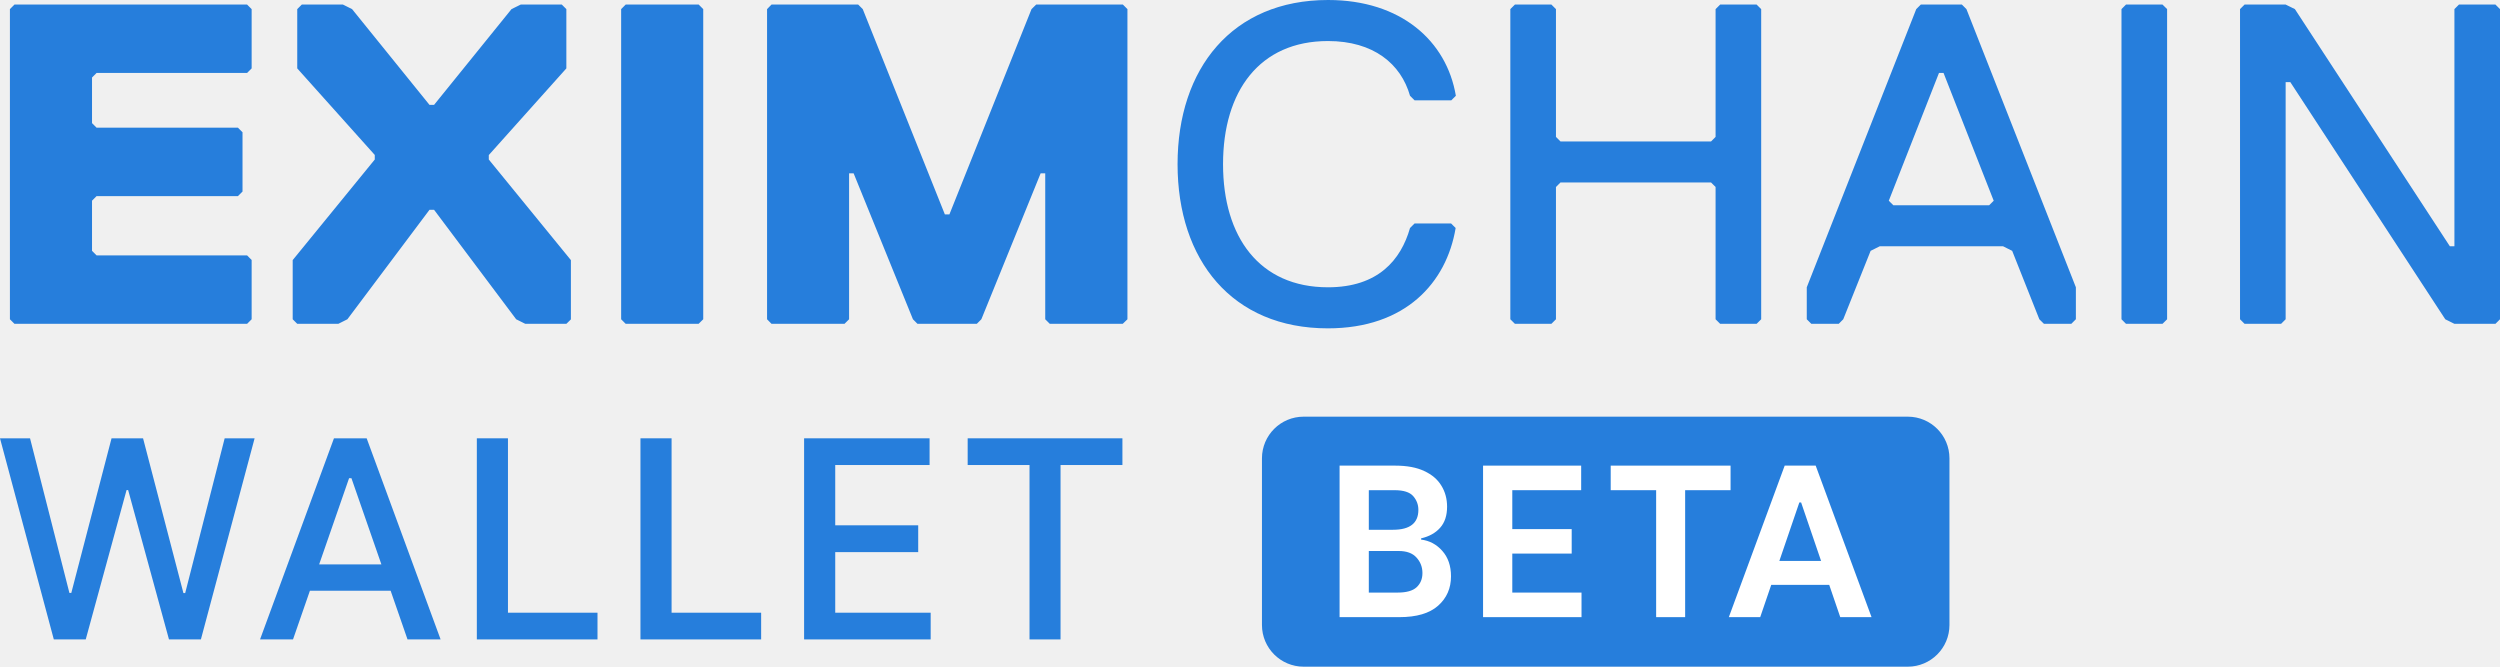
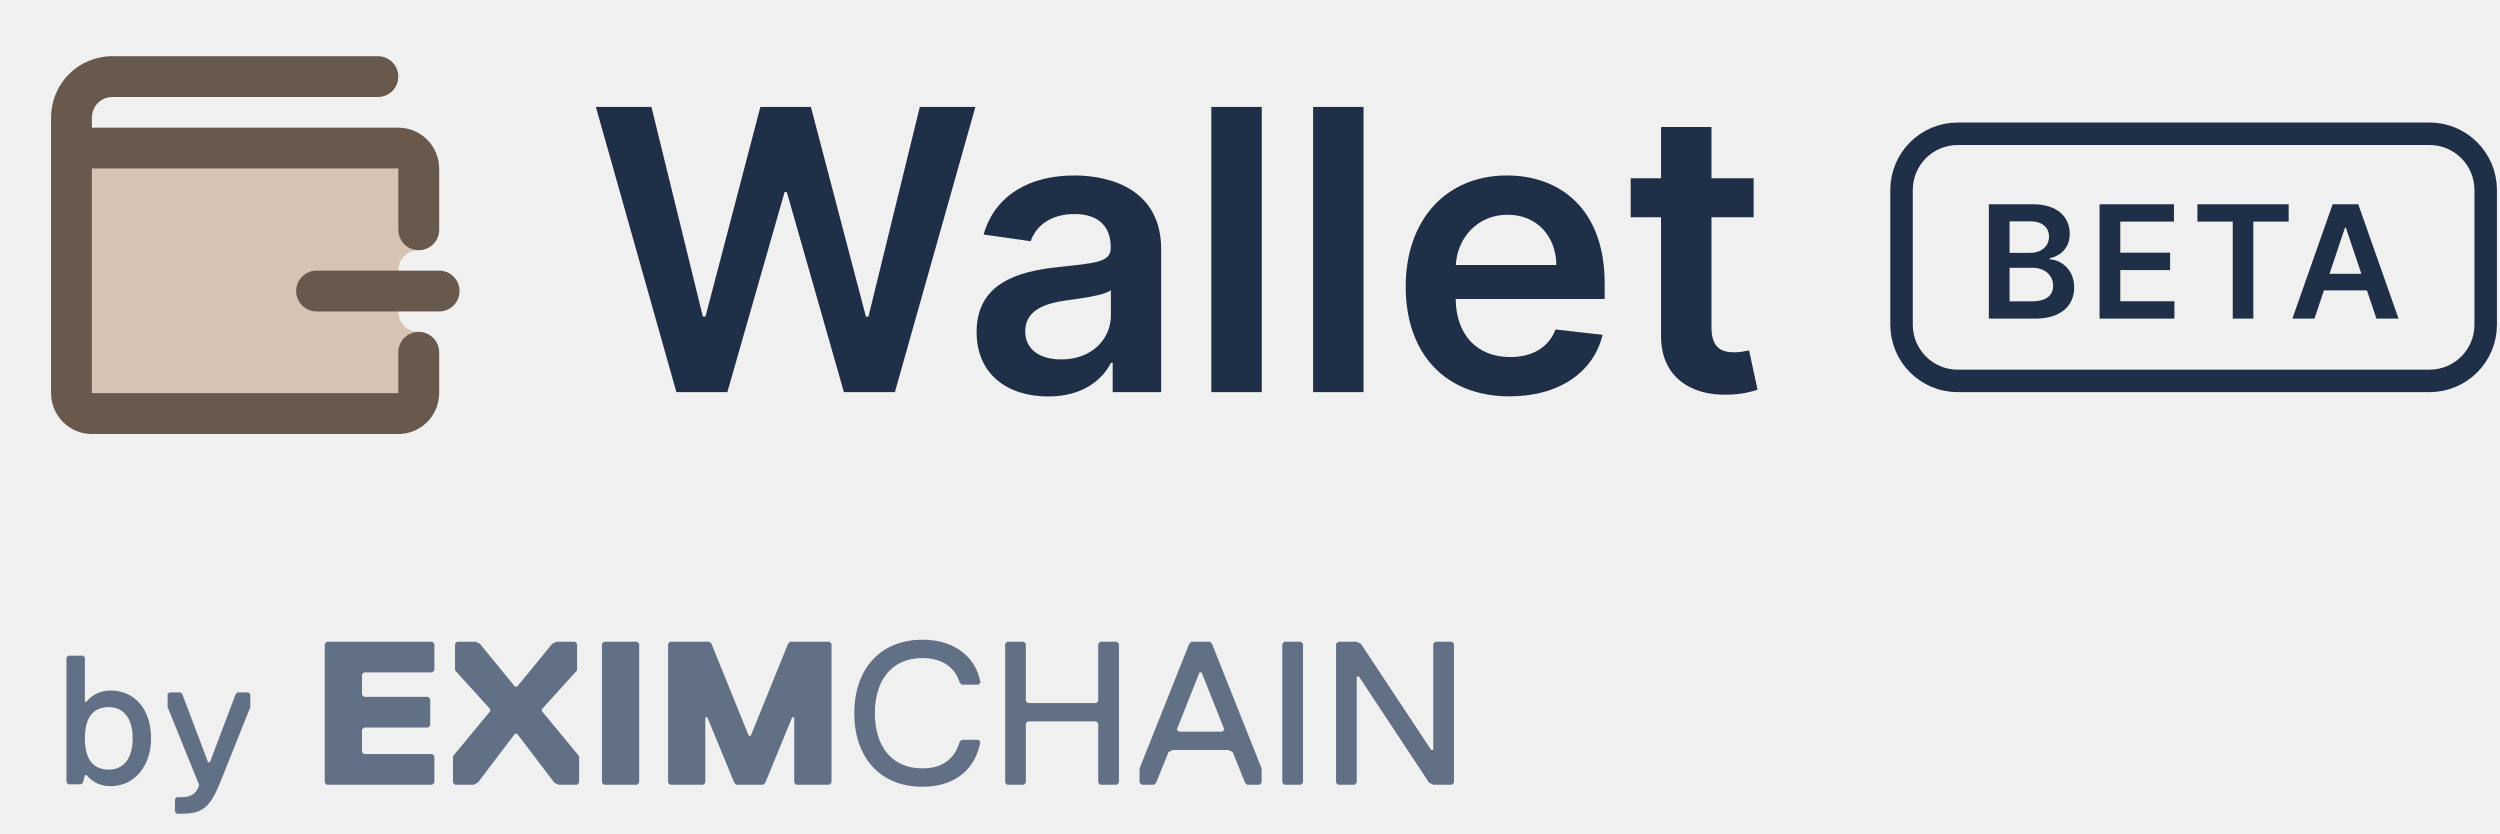
- <svg xmlns="http://www.w3.org/2000/svg" width="120" height="32" viewBox="0 0 120 32" fill="none">
-   <path d="M1.442 21.039H0L2.583 30.692H4.115L6.075 23.523H6.151L8.111 30.692H9.643L12.221 21.039H10.784L8.889 28.467H8.804L6.867 21.039H5.354L3.422 28.462H3.332L1.442 21.039Z" fill="#267EDC" />
-   <path d="M14.065 30.692L14.876 28.354H18.75L19.561 30.692H21.149L17.6 21.039H16.03L12.482 30.692H14.065ZM16.756 22.953H16.869L18.307 27.091H15.319L16.756 22.953Z" fill="#267EDC" />
-   <path d="M28.68 29.41H24.382V21.039H22.888V30.692H28.68V29.41Z" fill="#267EDC" />
-   <path d="M36.535 29.41H32.236V21.039H30.742V30.692H36.535V29.41Z" fill="#267EDC" />
-   <path d="M44.672 29.41H40.091V26.502H44.074V25.215H40.091V22.321H44.62V21.039H38.597V30.692H44.672V29.41Z" fill="#267EDC" />
-   <path d="M53.876 21.039H46.448V22.321H49.417V30.692H50.906V22.321H53.876V21.039Z" fill="#267EDC" />
-   <path fill-rule="evenodd" clip-rule="evenodd" d="M63.748 0C59.15 0 56.523 3.283 56.523 7.88C56.523 12.485 59.143 15.762 63.738 15.761C67.463 15.761 69.434 13.572 69.871 10.944L69.652 10.726H67.9L67.681 10.944C67.244 12.477 66.149 13.79 63.742 13.79C60.457 13.79 58.706 11.383 58.706 7.88C58.706 4.378 60.457 1.97 63.742 1.97C65.93 1.97 67.244 3.064 67.681 4.597L67.9 4.816H69.662L69.881 4.597C69.44 1.97 67.251 0 63.748 0ZM11.86 15.544H0.695L0.476 15.325V0.437L0.695 0.219H11.86L12.079 0.438V3.283L11.86 3.502H4.636L4.417 3.721V5.91L4.636 6.129H11.421L11.641 6.348V9.194L11.421 9.413H4.636L4.417 9.633V12.04L4.636 12.259H11.86L12.079 12.479V15.325L11.86 15.544ZM27.185 15.544H25.215L24.776 15.325L20.835 10.07H20.616L16.675 15.325L16.238 15.544H14.268L14.049 15.325V12.485L17.989 7.657V7.438L14.268 3.283V0.437L14.487 0.219H16.462L16.9 0.438L20.616 5.034H20.835L24.553 0.437L24.995 0.219H26.966L27.185 0.438V3.283L23.462 7.443V7.657L27.403 12.485V15.331L27.185 15.544ZM30.033 15.544H33.532L33.755 15.325V0.438L33.537 0.219H30.033L29.815 0.437V15.325L30.033 15.544ZM53.891 15.544H50.39L50.171 15.325V8.319H49.951L47.105 15.325L46.886 15.544H44.039L43.821 15.325L40.974 8.319H40.756V15.325L40.536 15.544H37.033L36.819 15.325V0.437L37.033 0.219H41.193L41.412 0.438L45.353 10.29H45.572L49.513 0.438L49.737 0.219H53.898L54.117 0.438V15.325L53.891 15.544ZM84.317 15.544H82.568L82.348 15.325V8.975L82.129 8.757H74.905L74.686 8.975V15.325L74.467 15.544H72.716L72.496 15.325V0.437L72.716 0.219H74.467L74.686 0.438V6.571L74.905 6.791H82.129L82.348 6.571V0.438L82.568 0.219H84.317L84.537 0.438V15.325L84.317 15.544ZM98.11 15.544H99.423L99.642 15.323V13.79L94.389 0.438L94.17 0.219H92.199L91.98 0.437L86.725 13.79V15.325L86.944 15.544H88.258L88.476 15.325L89.79 12.04L90.229 11.821H96.147L96.584 12.04L97.888 15.325L98.11 15.544ZM93.071 3.502H93.29L95.698 9.635L95.478 9.853H90.881L90.662 9.635L93.071 3.502ZM103.8 15.544H102.048L101.831 15.325V0.437L102.048 0.219H103.8L104.021 0.437V15.325L103.8 15.544ZM117.812 15.544H119.781L120 15.325V0.438L119.781 0.219H118.03L117.812 0.437V11.821H117.593L110.155 0.437L109.711 0.219H107.74L107.521 0.437V15.325L107.74 15.544H109.492L109.711 15.325V3.941H109.935L117.373 15.325L117.812 15.544Z" fill="#267EDC" />
-   <rect x="60.574" y="20" width="33" height="12" rx="2" fill="#267EDC" />
-   <path d="M67.169 29.623H64.3V22.35H66.971C67.532 22.35 67.996 22.436 68.362 22.609C68.732 22.78 69.007 23.014 69.186 23.312C69.369 23.608 69.46 23.945 69.46 24.321C69.46 24.747 69.349 25.084 69.126 25.333C68.906 25.582 68.602 25.751 68.213 25.841V25.901C68.614 25.949 68.952 26.128 69.229 26.441C69.508 26.753 69.648 27.161 69.648 27.663C69.648 28.238 69.441 28.709 69.027 29.076C68.615 29.441 67.996 29.623 67.169 29.623ZM65.703 23.529V25.429H66.864C67.676 25.429 68.082 25.11 68.082 24.474C68.082 24.223 67.999 24.003 67.833 23.813C67.668 23.624 67.369 23.529 66.939 23.529H65.703ZM68.277 27.506C68.277 27.22 68.183 26.973 67.993 26.764C67.806 26.553 67.521 26.448 67.137 26.448H65.703V28.444H67.084C67.508 28.444 67.812 28.359 67.997 28.188C68.184 28.015 68.277 27.788 68.277 27.506Z" fill="white" />
-   <path d="M75.913 28.444V29.623H71.187V22.35H75.896V23.529H72.59V25.397H75.441V26.572H72.59V28.444H75.913Z" fill="white" />
-   <path d="M83.067 22.35V23.529H80.887V29.623H79.495V23.529H77.314V22.35H83.067Z" fill="white" />
-   <path d="M84.49 29.623H82.984L85.665 22.35H87.153L89.834 29.623H88.332L87.803 28.075H85.019L84.49 29.623ZM86.368 24.119L85.409 26.924H87.412L86.454 24.119H86.368Z" fill="white" />
+ <svg xmlns="http://www.w3.org/2000/svg" width="102" height="34" viewBox="0 0 102 34" fill="none">
+   <path d="M27.597 16H29.676L32.011 7.835H32.102L34.432 16H36.511L39.795 4.364H37.528L35.432 12.921H35.33L33.085 4.364H31.023L28.784 12.915H28.676L26.579 4.364H24.312L27.597 16ZM42.767 16.176C44.136 16.176 44.954 15.534 45.329 14.801H45.398V16H47.375V10.159C47.375 7.852 45.494 7.159 43.829 7.159C41.994 7.159 40.585 7.977 40.131 9.568L42.051 9.841C42.256 9.244 42.835 8.733 43.841 8.733C44.795 8.733 45.318 9.222 45.318 10.079V10.114C45.318 10.704 44.699 10.733 43.159 10.898C41.466 11.079 39.846 11.585 39.846 13.551C39.846 15.267 41.102 16.176 42.767 16.176ZM43.301 14.665C42.443 14.665 41.829 14.273 41.829 13.517C41.829 12.727 42.517 12.398 43.437 12.267C43.977 12.193 45.057 12.057 45.324 11.841V12.869C45.324 13.841 44.54 14.665 43.301 14.665ZM51.48 4.364H49.423V16H51.48V4.364ZM55.632 4.364H53.575V16H55.632V4.364ZM61.59 16.171C63.624 16.171 65.022 15.176 65.386 13.659L63.465 13.443C63.187 14.182 62.505 14.568 61.619 14.568C60.289 14.568 59.409 13.693 59.392 12.199H65.471V11.568C65.471 8.506 63.63 7.159 61.483 7.159C58.983 7.159 57.352 8.994 57.352 11.688C57.352 14.426 58.96 16.171 61.59 16.171ZM59.397 10.812C59.46 9.699 60.284 8.761 61.511 8.761C62.693 8.761 63.488 9.625 63.499 10.812H59.397ZM71.549 7.273H69.828V5.182H67.771V7.273H66.532V8.864H67.771V13.699C67.759 15.347 68.953 16.153 70.498 16.102C71.083 16.091 71.487 15.977 71.708 15.898L71.362 14.296C71.248 14.318 71.015 14.375 70.759 14.375C70.242 14.375 69.828 14.193 69.828 13.364V8.864H71.549V7.273Z" fill="#1F2F47" />
+   <rect x="77.583" y="5.458" width="23.833" height="10.083" rx="2.292" stroke="#1F2F47" stroke-width="0.917" />
+   <path d="M81.145 13H83.034C84.103 13 84.627 12.455 84.627 11.729C84.627 11.022 84.126 10.607 83.629 10.582V10.537C84.085 10.43 84.445 10.111 84.445 9.543C84.445 8.848 83.943 8.333 82.932 8.333H81.145V13ZM81.991 12.294V10.926H82.922C83.444 10.926 83.768 11.245 83.768 11.662C83.768 12.034 83.513 12.294 82.9 12.294H81.991ZM81.991 10.318V9.031H82.845C83.342 9.031 83.599 9.293 83.599 9.653C83.599 10.063 83.267 10.318 82.827 10.318H81.991ZM85.662 13H88.716V12.291H86.508V11.018H88.54V10.309H86.508V9.042H88.698V8.333H85.662V13ZM89.655 9.042H91.097V13H91.936V9.042H93.378V8.333H89.655V9.042ZM94.431 13L94.816 11.849H96.571L96.958 13H97.861L96.216 8.333H95.172L93.529 13H94.431ZM95.044 11.17L95.675 9.29H95.712L96.343 11.17H95.044Z" fill="#1F2F47" />
+   <path fill-rule="evenodd" clip-rule="evenodd" d="M37.639 26.1C35.866 26.1 34.854 27.35 34.854 29.1C34.854 30.853 35.864 32.101 37.635 32.1C39.071 32.1 39.83 31.267 39.999 30.267L39.914 30.184H39.239L39.155 30.267C38.986 30.85 38.564 31.35 37.636 31.35C36.37 31.35 35.695 30.433 35.695 29.1C35.695 27.767 36.37 26.85 37.636 26.85C38.48 26.85 38.986 27.267 39.155 27.85L39.239 27.934H39.918L40.003 27.85C39.833 26.85 38.989 26.1 37.639 26.1ZM17.638 32.018H13.335L13.25 31.934V26.267L13.335 26.184H17.638L17.723 26.267V27.35L17.638 27.433H14.854L14.769 27.517V28.35L14.854 28.433H17.469L17.553 28.517V29.6L17.469 29.684H14.854L14.769 29.767V30.684L14.854 30.767H17.638L17.723 30.851V31.934L17.638 32.018ZM23.545 32.018H22.786L22.617 31.934L21.098 29.934H21.013L19.494 31.934L19.326 32.018H18.566L18.482 31.934V30.853L20.001 29.015V28.932L18.566 27.35V26.267L18.651 26.184H19.412L19.581 26.267L21.013 28.017H21.098L22.531 26.267L22.701 26.184H23.461L23.545 26.267V27.35L22.11 28.934V29.015L23.629 30.853V31.937L23.545 32.018ZM24.643 32.018H25.992L26.078 31.934V26.267L25.994 26.184H24.643L24.559 26.267V31.934L24.643 32.018ZM33.839 32.018H32.49L32.405 31.934V29.267H32.321L31.224 31.934L31.139 32.018H30.042L29.958 31.934L28.86 29.267H28.776V31.934L28.692 32.018H27.341L27.259 31.934V26.267L27.341 26.184H28.945L29.029 26.267L30.548 30.018H30.633L32.152 26.267L32.238 26.184H33.842L33.926 26.267V31.934L33.839 32.018ZM45.567 32.018H44.893L44.808 31.934V29.517L44.724 29.434H41.939L41.855 29.517V31.934L41.77 32.018H41.095L41.011 31.934V26.267L41.095 26.184H41.77L41.855 26.267V28.602L41.939 28.685H44.724L44.808 28.602V26.267L44.893 26.184H45.567L45.652 26.267V31.934L45.567 32.018ZM50.884 32.018H51.39L51.474 31.934V31.35L49.449 26.267L49.365 26.184H48.605L48.521 26.267L46.495 31.35V31.934L46.58 32.018H47.086L47.17 31.934L47.677 30.684L47.846 30.6H50.127L50.295 30.684L50.798 31.934L50.884 32.018ZM48.941 27.433H49.026L49.954 29.768L49.869 29.851H48.097L48.013 29.768L48.941 27.433ZM53.077 32.018H52.402L52.318 31.934V26.267L52.402 26.184H53.077L53.162 26.267V31.934L53.077 32.018ZM58.478 32.018H59.237L59.321 31.934V26.267L59.237 26.184H58.562L58.478 26.267V30.6H58.393L55.526 26.267L55.355 26.184H54.596L54.511 26.267V31.934L54.596 32.018H55.271L55.355 31.934V27.6H55.442L58.309 31.934L58.478 32.018Z" fill="#617085" />
+   <path d="M6.163 30.125C6.163 28.925 5.488 28.175 4.513 28.175C3.838 28.175 3.538 28.625 3.538 28.625H3.463V26.825L3.388 26.75H2.788L2.713 26.825V31.925L2.788 32H3.313L3.388 31.925L3.463 31.625H3.538C3.538 31.625 3.838 32.075 4.513 32.075C5.488 32.075 6.163 31.25 6.163 30.125ZM5.413 30.125C5.413 30.95 5.038 31.4 4.438 31.4C3.838 31.4 3.463 31.025 3.463 30.125C3.463 29.225 3.838 28.85 4.438 28.85C5.038 28.85 5.413 29.3 5.413 30.125ZM10.213 28.85V28.325L10.139 28.25H9.689L9.614 28.325L8.564 31.1H8.489L7.439 28.325L7.364 28.25H6.914L6.839 28.325V28.85L8.114 32V32.075C7.964 32.45 7.739 32.525 7.364 32.525H7.214L7.139 32.6V33.125L7.214 33.2H7.364C8.264 33.2 8.564 32.975 9.014 31.85L10.213 28.85Z" fill="#617085" />
+   <path d="M3.75 6.875H17.919V9.372C17.919 9.833 17.545 10.206 17.084 10.206V10.206C16.624 10.206 16.25 10.58 16.25 11.041V11.875V12.709C16.25 13.17 16.624 13.544 17.084 13.544V13.544C17.545 13.544 17.919 13.917 17.919 14.378V16.25H3.75V6.875Z" fill="#D6C3B4" />
+   <path d="M3.75 5.208H16.25C16.692 5.208 17.116 5.384 17.428 5.696C17.741 6.009 17.917 6.433 17.917 6.875V8.125V9.375C17.917 9.596 17.829 9.808 17.672 9.964C17.516 10.12 17.304 10.208 17.083 10.208C16.862 10.208 16.65 10.12 16.494 9.964C16.338 9.808 16.25 9.596 16.25 9.375V6.875H3.75V16.041H16.25V14.375C16.25 14.154 16.338 13.942 16.494 13.786C16.65 13.629 16.862 13.541 17.083 13.541C17.304 13.541 17.516 13.629 17.672 13.786C17.829 13.942 17.917 14.154 17.917 14.375V16.041C17.917 16.483 17.741 16.907 17.428 17.22C17.116 17.533 16.692 17.708 16.25 17.708H3.75C3.308 17.708 2.884 17.533 2.571 17.22C2.259 16.907 2.083 16.483 2.083 16.041V4.792C2.083 4.128 2.347 3.493 2.815 3.024C3.284 2.555 3.92 2.292 4.583 2.292H15.417C15.638 2.292 15.85 2.379 16.006 2.536C16.162 2.692 16.25 2.904 16.25 3.125C16.25 3.346 16.162 3.558 16.006 3.714C15.85 3.87 15.638 3.958 15.417 3.958H4.583C4.362 3.958 4.15 4.046 3.994 4.202C3.838 4.359 3.75 4.57 3.75 4.792V5.208ZM18.75 11.875C18.75 11.654 18.662 11.442 18.506 11.286C18.35 11.129 18.138 11.041 17.917 11.041H12.917C12.696 11.041 12.484 11.129 12.327 11.286C12.171 11.442 12.083 11.654 12.083 11.875C12.083 12.096 12.171 12.308 12.327 12.464C12.484 12.62 12.696 12.708 12.917 12.708H17.917C18.138 12.708 18.35 12.62 18.506 12.464C18.662 12.308 18.75 12.096 18.75 11.875Z" fill="#69594D" />
</svg>
